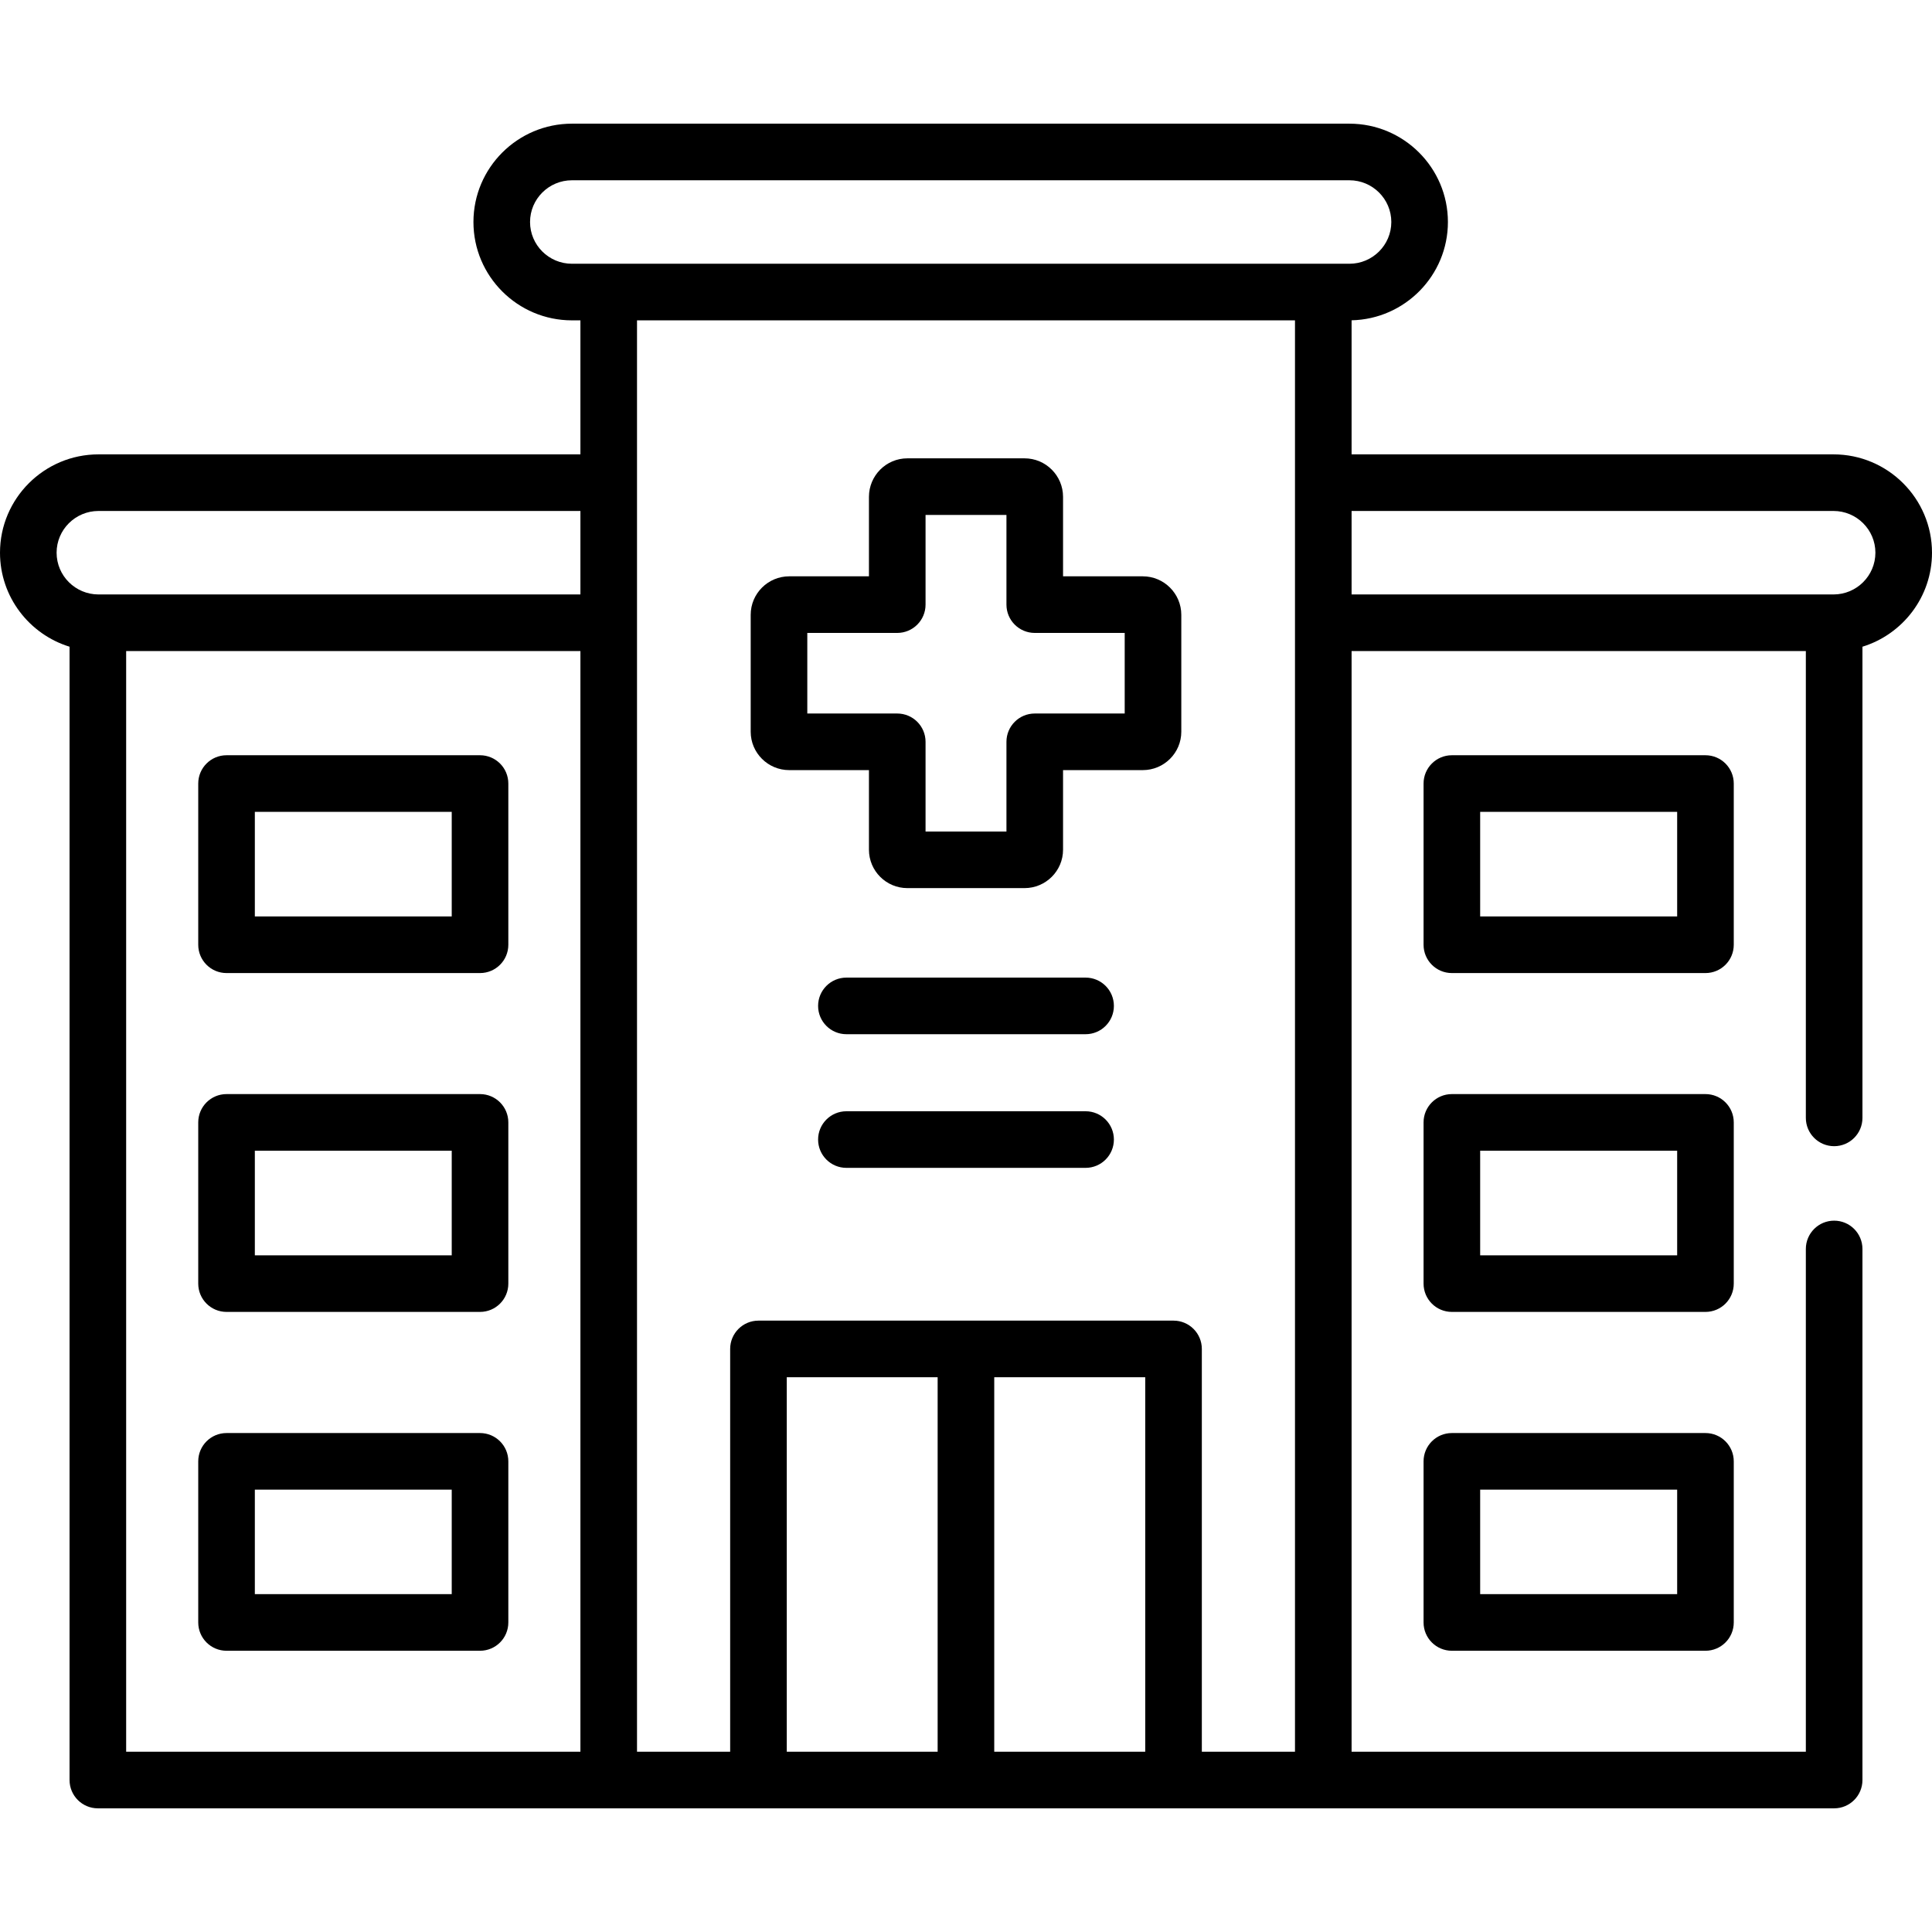
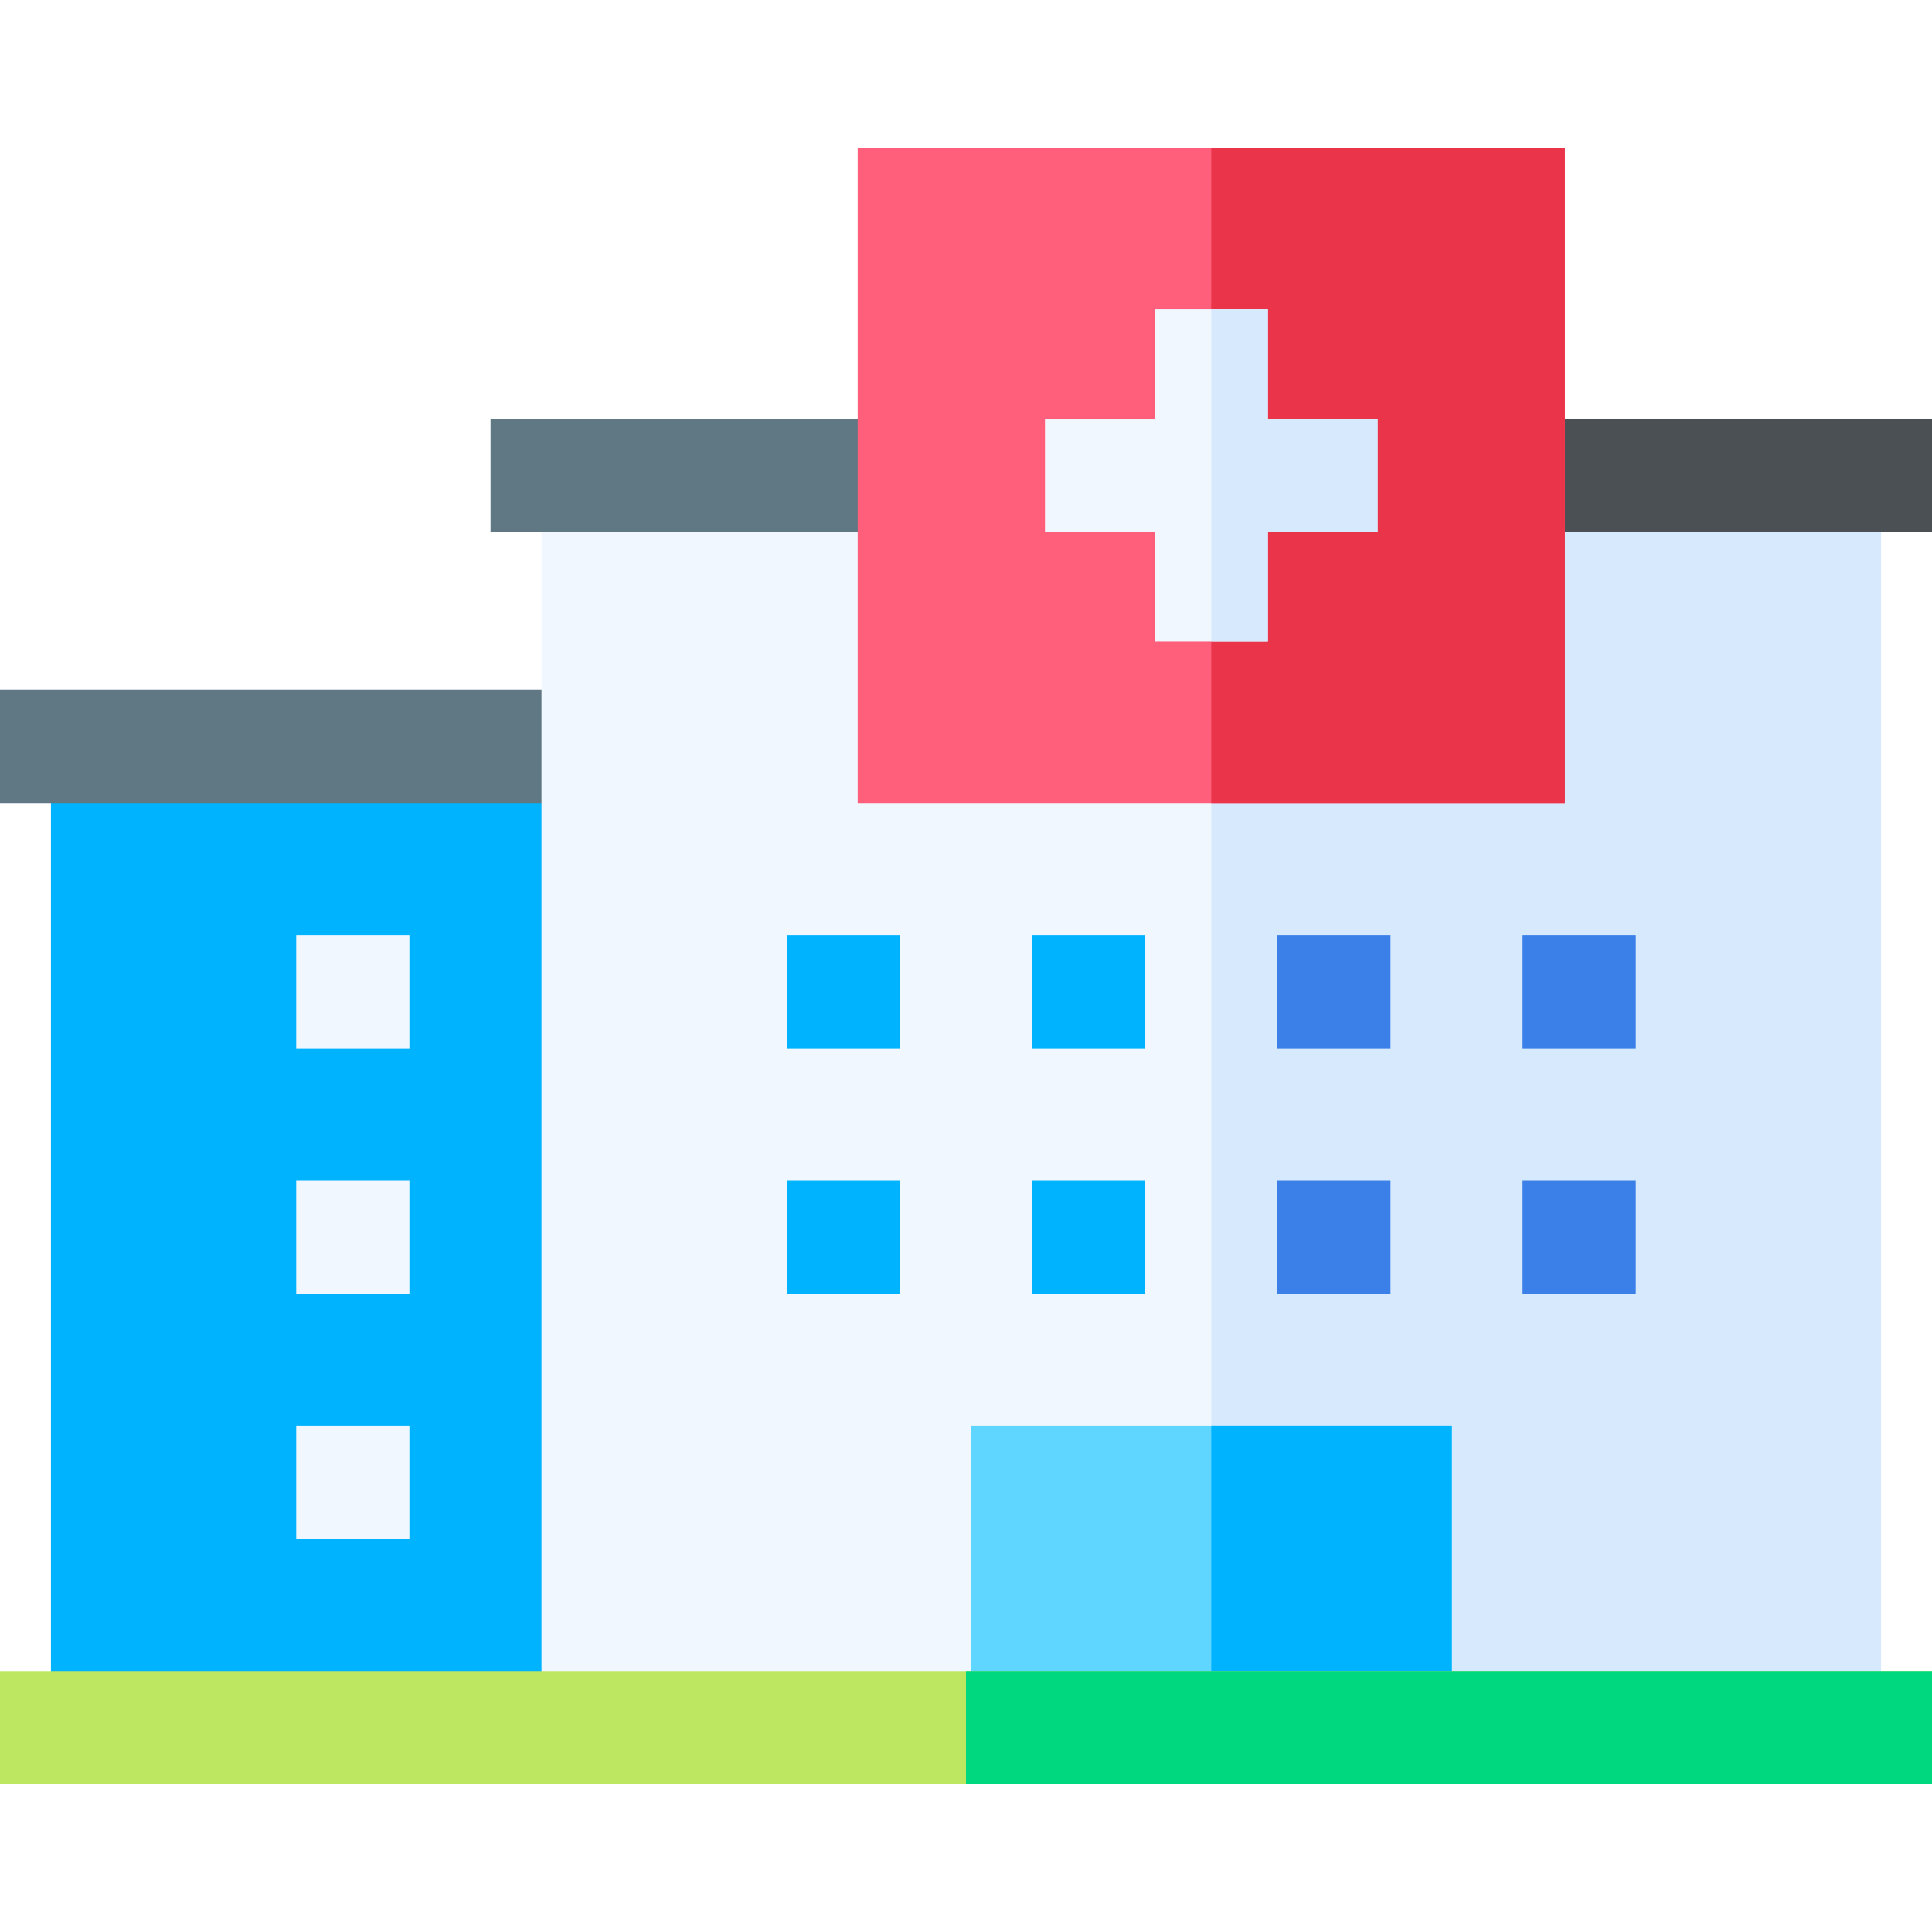
<svg xmlns="http://www.w3.org/2000/svg" id="Capa_1" enable-background="new 0 0 512 512" height="512" viewBox="0 0 512 512" width="512">
  <g>
+     <path d="m13.5 197.835h145v260h-145z" fill="#00b3ff" />
+     <path d="m0 182.835h158.5v30h-158.5z" fill="#5f7883" />
+     <path d="m143.5 126.005h355v331.83h-355z" fill="#f0f7ff" />
+     <path d="m321 126.005h177.5v331.83h-177.5z" fill="#d7e9fc" />
+     <path d="m130 111.005h382v30h-382z" fill="#5f7883" />
+     <path d="m321 111.005h191v30h-191z" fill="#4b5055" />
+     <g fill="#f0f7ff">
+       <path d="m78.5 247.835h30v30h-30z" />
+       <path d="m78.5 312.835h30v30h-30z" />
+       <path d="m78.5 377.835h30v30h-30z" />
+     </g>
+     <path d="m338.5 312.835h30v30h-30z" fill="#3a80e8" />
+     <path d="m403.5 312.835h30v30h-30z" fill="#3a80e8" />
+     <path d="m273.5 312.835h30v30h-30z" fill="#00b3ff" />
+     <path d="m208.5 312.835h30v30h-30z" fill="#00b3ff" />
+     <path d="m403.5 247.835h30v30h-30z" fill="#3a80e8" />
+     <path d="m338.5 247.835h30v30h-30z" fill="#3a80e8" />
    <g>
-       <path d="m459.465 297.445c0-4.142-3.357-7.5-7.5-7.5h-67.206c-4.143 0-7.5 3.358-7.5 7.5v42.725c0 4.142 3.357 7.5 7.5 7.5h67.206c4.143 0 7.5-3.358 7.5-7.5zm-15 35.225h-52.206v-27.725h52.206z" />
-       <path d="m451.965 379.772h-67.206c-4.143 0-7.5 3.358-7.5 7.5v42.696c0 4.142 3.357 7.5 7.5 7.5h67.206c4.143 0 7.5-3.358 7.5-7.5v-42.696c0-4.142-3.358-7.5-7.5-7.5zm-7.5 42.696h-52.206v-27.696h52.206z" />
-       <path d="m512 146.474c0-14.371-11.71-26.062-26.104-26.062h-127.711v-35.529c14.128-.308 25.527-11.87 25.527-26.047 0-14.371-11.71-26.062-26.104-26.062h-206.037c-14.394 0-26.104 11.691-26.104 26.062s11.71 26.062 26.104 26.062h2.244v35.514h-127.711c-14.394 0-26.104 11.691-26.104 26.062 0 11.707 7.771 21.633 18.433 24.912v300.341c0 4.142 3.357 7.5 7.5 7.5h460.135c4.143 0 7.5-3.358 7.5-7.5v-140.739c0-4.142-3.357-7.5-7.5-7.5s-7.5 3.358-7.5 7.5v133.238h-120.383v-291.69h120.383v123.715c0 4.142 3.357 7.5 7.5 7.5s7.5-3.358 7.5-7.5v-124.865c10.661-3.279 18.432-13.206 18.432-24.912zm-371.532-87.638c0-6.1 4.981-11.062 11.104-11.062h206.037c6.122 0 11.104 4.962 11.104 11.062s-4.981 11.062-11.104 11.062h-206.038c-6.122 0-11.103-4.962-11.103-11.062zm-125.468 87.638c0-6.1 4.981-11.062 11.104-11.062h127.712v22.125h-127.712c-6.123-.001-11.104-4.963-11.104-11.063zm18.433 26.062h120.383v291.69h-120.383zm135.382-87.638h174.369v379.329h-24.686v-106.746c0-4.142-3.357-7.5-7.5-7.5h-109.997c-4.143 0-7.5 3.358-7.5 7.5v106.745h-24.686zm94.67 280.083h40.014v99.245h-40.014zm-15 99.246h-39.984v-99.245h39.984zm237.411-306.691h-127.711v-22.125h127.712c6.122 0 11.104 4.962 11.104 11.062-.001 6.101-4.982 11.063-11.105 11.063z" />
-       <path d="m127.213 200.147h-67.178c-4.143 0-7.5 3.358-7.5 7.5v42.725c0 4.142 3.357 7.5 7.5 7.5h67.178c4.143 0 7.5-3.358 7.5-7.5v-42.725c0-4.142-3.358-7.5-7.5-7.5zm-7.5 42.725h-52.178v-27.725h52.178z" />
-       <path d="m127.213 289.945h-67.178c-4.143 0-7.5 3.358-7.5 7.5v42.725c0 4.142 3.357 7.5 7.5 7.5h67.178c4.143 0 7.5-3.358 7.5-7.5v-42.725c0-4.142-3.358-7.5-7.5-7.5zm-7.5 42.725h-52.178v-27.725h52.178z" />
-       <path d="m127.213 379.772h-67.178c-4.143 0-7.5 3.358-7.5 7.5v42.696c0 4.142 3.357 7.5 7.5 7.5h67.178c4.143 0 7.5-3.358 7.5-7.5v-42.696c0-4.142-3.358-7.5-7.5-7.5zm-7.5 42.696h-52.178v-27.696h52.178z" />
-       <path d="m459.465 207.647c0-4.142-3.357-7.5-7.5-7.5h-67.206c-4.143 0-7.5 3.358-7.5 7.5v42.725c0 4.142 3.357 7.5 7.5 7.5h67.206c4.143 0 7.5-3.358 7.5-7.5zm-15 35.225h-52.206v-27.725h52.206z" />
-       <path d="m209.149 204.089h21.132v21.097c0 5.609 4.565 10.172 10.178 10.172h31.054c5.628 0 10.206-4.563 10.206-10.172v-21.097h21.132c5.628 0 10.207-4.563 10.207-10.172v-30.984c0-5.625-4.579-10.201-10.207-10.201h-21.132v-21.068c0-5.625-4.578-10.2-10.206-10.2h-31.054c-5.612 0-10.178 4.576-10.178 10.2v21.068h-21.132c-5.628 0-10.207 4.576-10.207 10.201v30.984c0 5.609 4.579 10.172 10.207 10.172zm4.793-36.357h23.839c4.143 0 7.5-3.358 7.5-7.5v-23.769h21.438v23.769c0 4.142 3.357 7.5 7.5 7.5h23.839v21.357h-23.839c-4.143 0-7.5 3.358-7.5 7.5v23.769h-21.438v-23.769c0-4.142-3.357-7.5-7.5-7.5h-23.839z" />
-       <path d="m287.694 259.075h-63.389c-4.143 0-7.5 3.358-7.5 7.5s3.357 7.5 7.5 7.5h63.389c4.143 0 7.5-3.358 7.5-7.5s-3.357-7.5-7.5-7.5z" />
-       <path d="m287.694 294.494h-63.389c-4.143 0-7.5 3.358-7.5 7.5s3.357 7.5 7.5 7.5h63.389c4.143 0 7.5-3.358 7.5-7.5s-3.357-7.5-7.5-7.5z" />
+       <path d="m227.3 39.165v173.67h187.4v-173.67z" fill="#ff5f7b" />
    </g>
+     <path d="m321 39.165h93.7v173.67h-93.7z" fill="#ea344a" />
+     <path d="m365.07 111.005v30h-29.07v29.07h-30v-29.07h-29.07v-30h29.07v-29.07h30v29.07z" fill="#f0f7ff" />
+     <path d="m365.07 111.005v30h-29.07v29.07h-15v-88.14h15v29.07z" fill="#d7e9fc" />
+     <path d="m273.5 247.835h30v30h-30z" fill="#00b3ff" />
+     <path d="m208.5 247.835h30v30h-30z" fill="#00b3ff" />
+     <path d="m257.25 377.835h127.5v80h-127.5z" fill="#5fd6ff" />
+     <path d="m321 377.835h63.75v80h-63.75z" fill="#00b3ff" />
+     <path d="m0 442.835h512v30h-512z" fill="#bde760" />
+     <path d="m256 442.835h256v30h-256z" fill="#00d880" />
  </g>
</svg>
